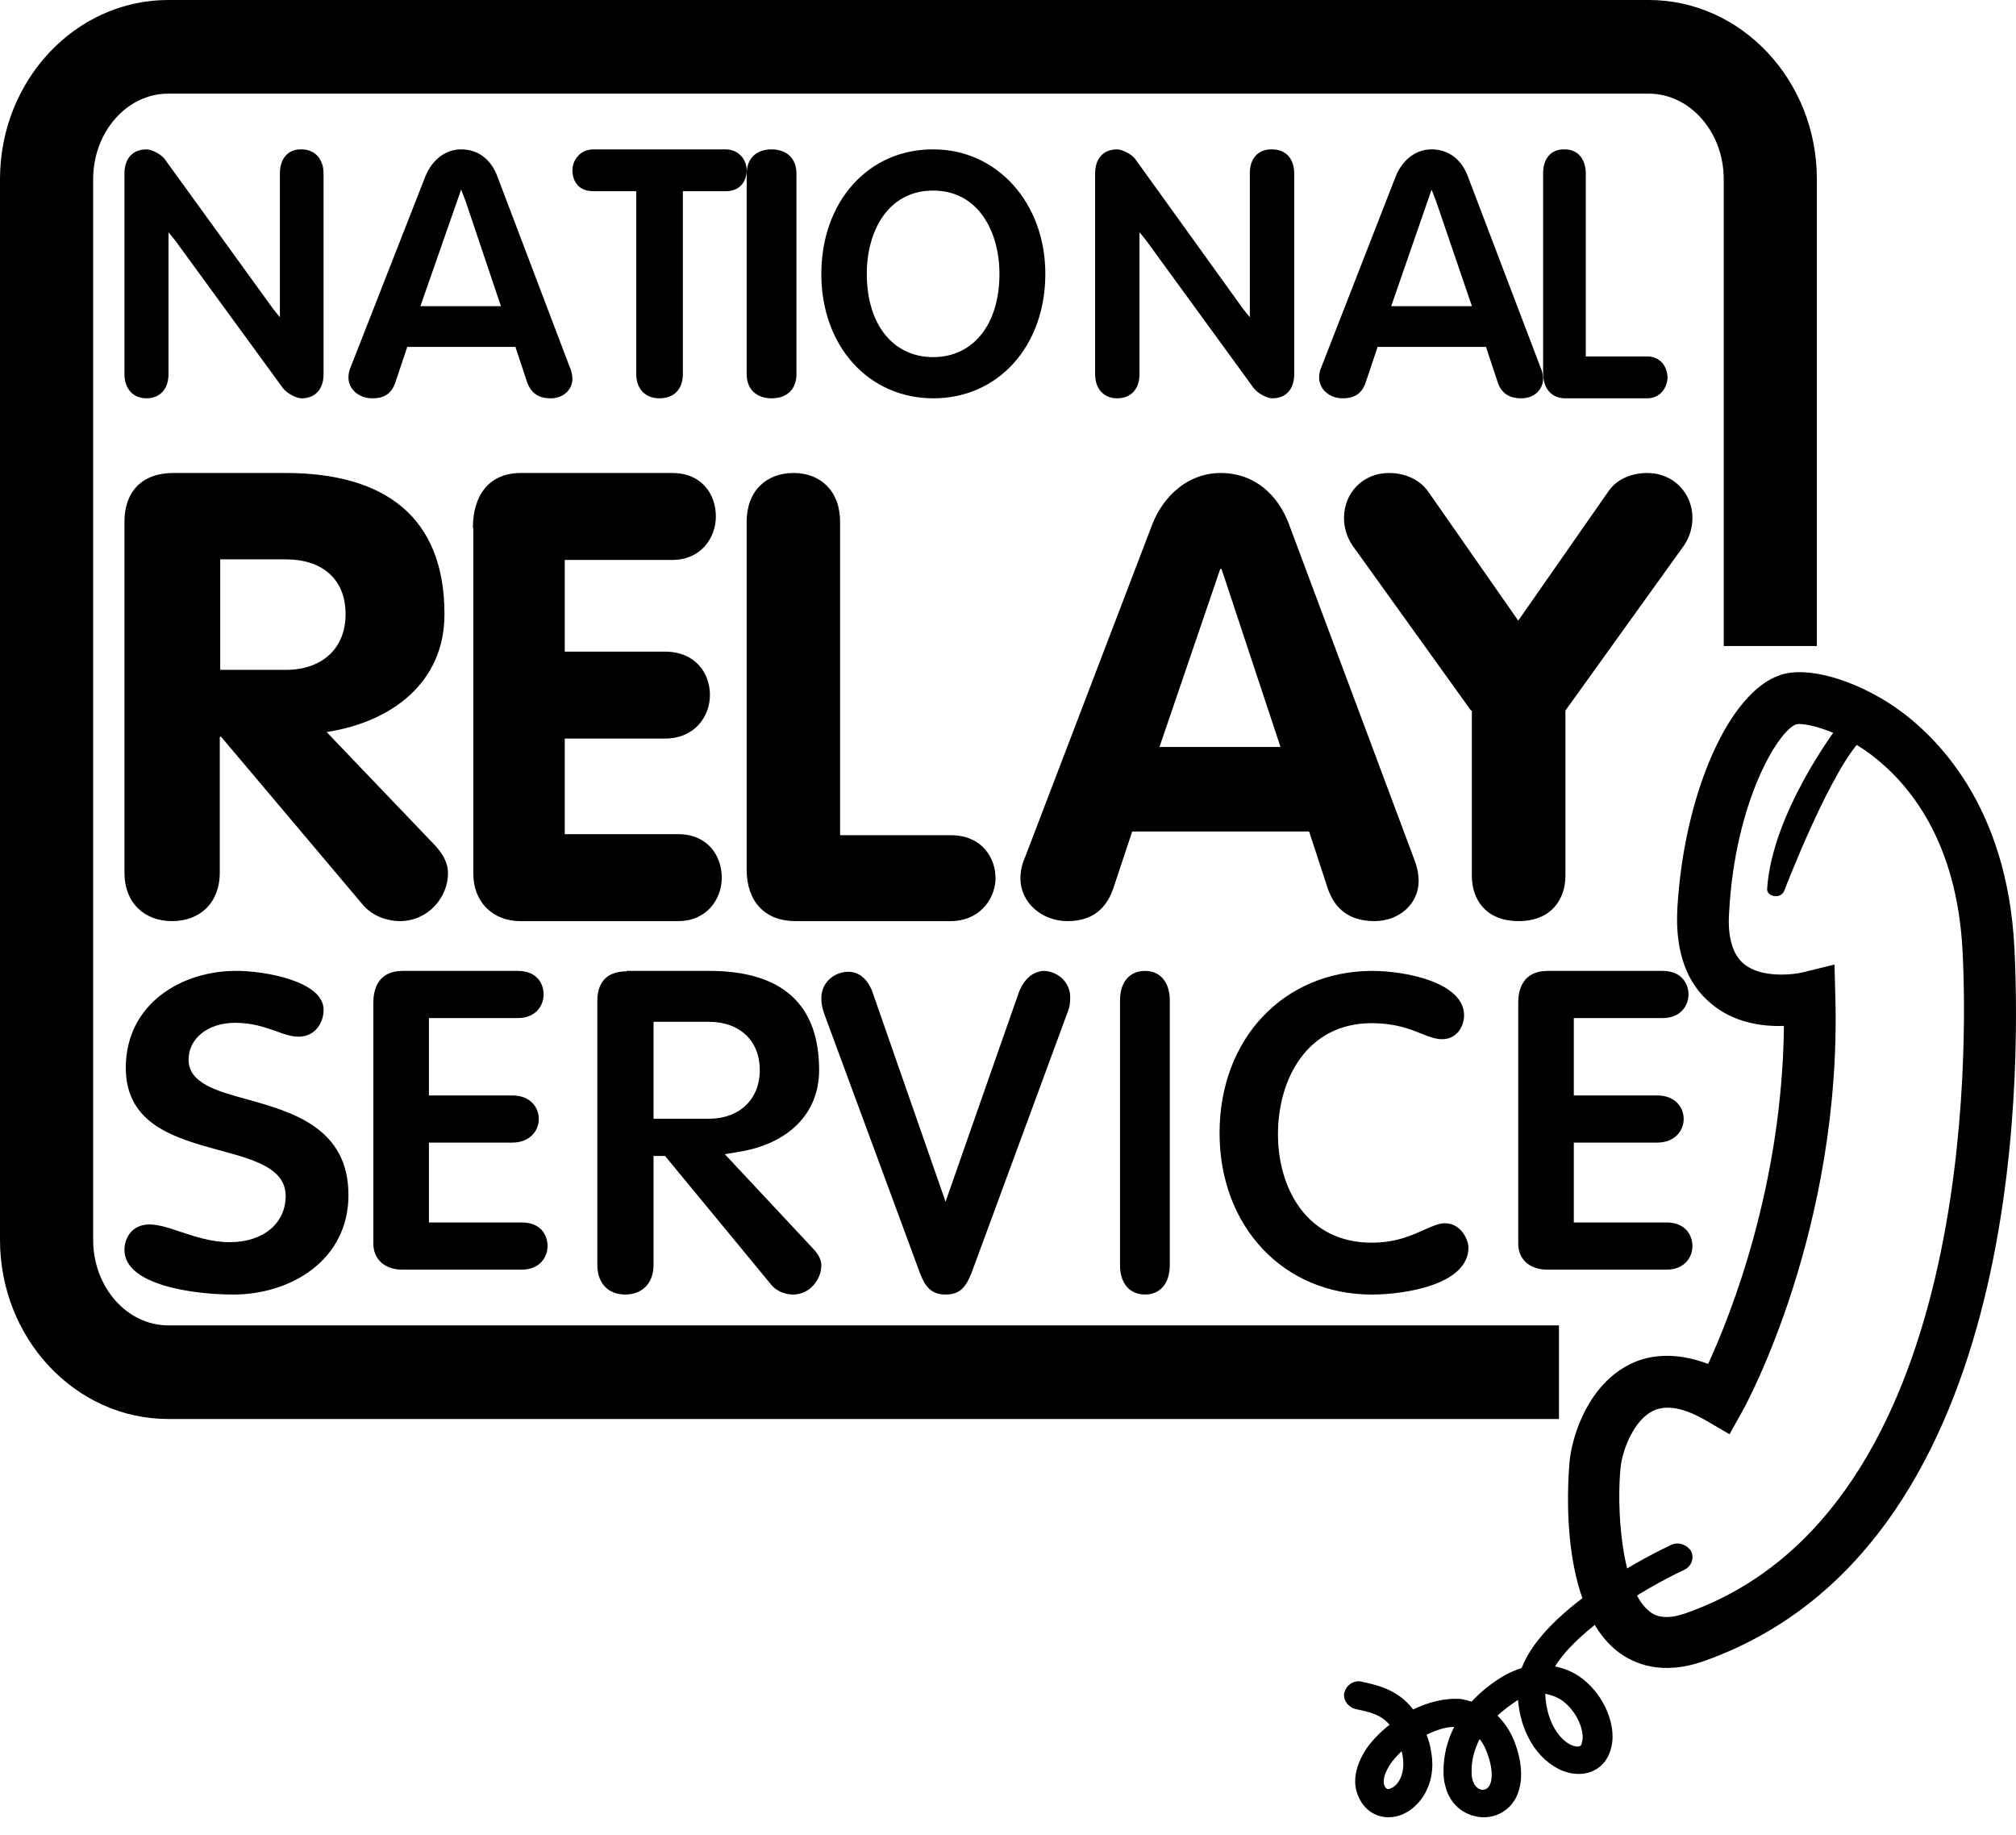
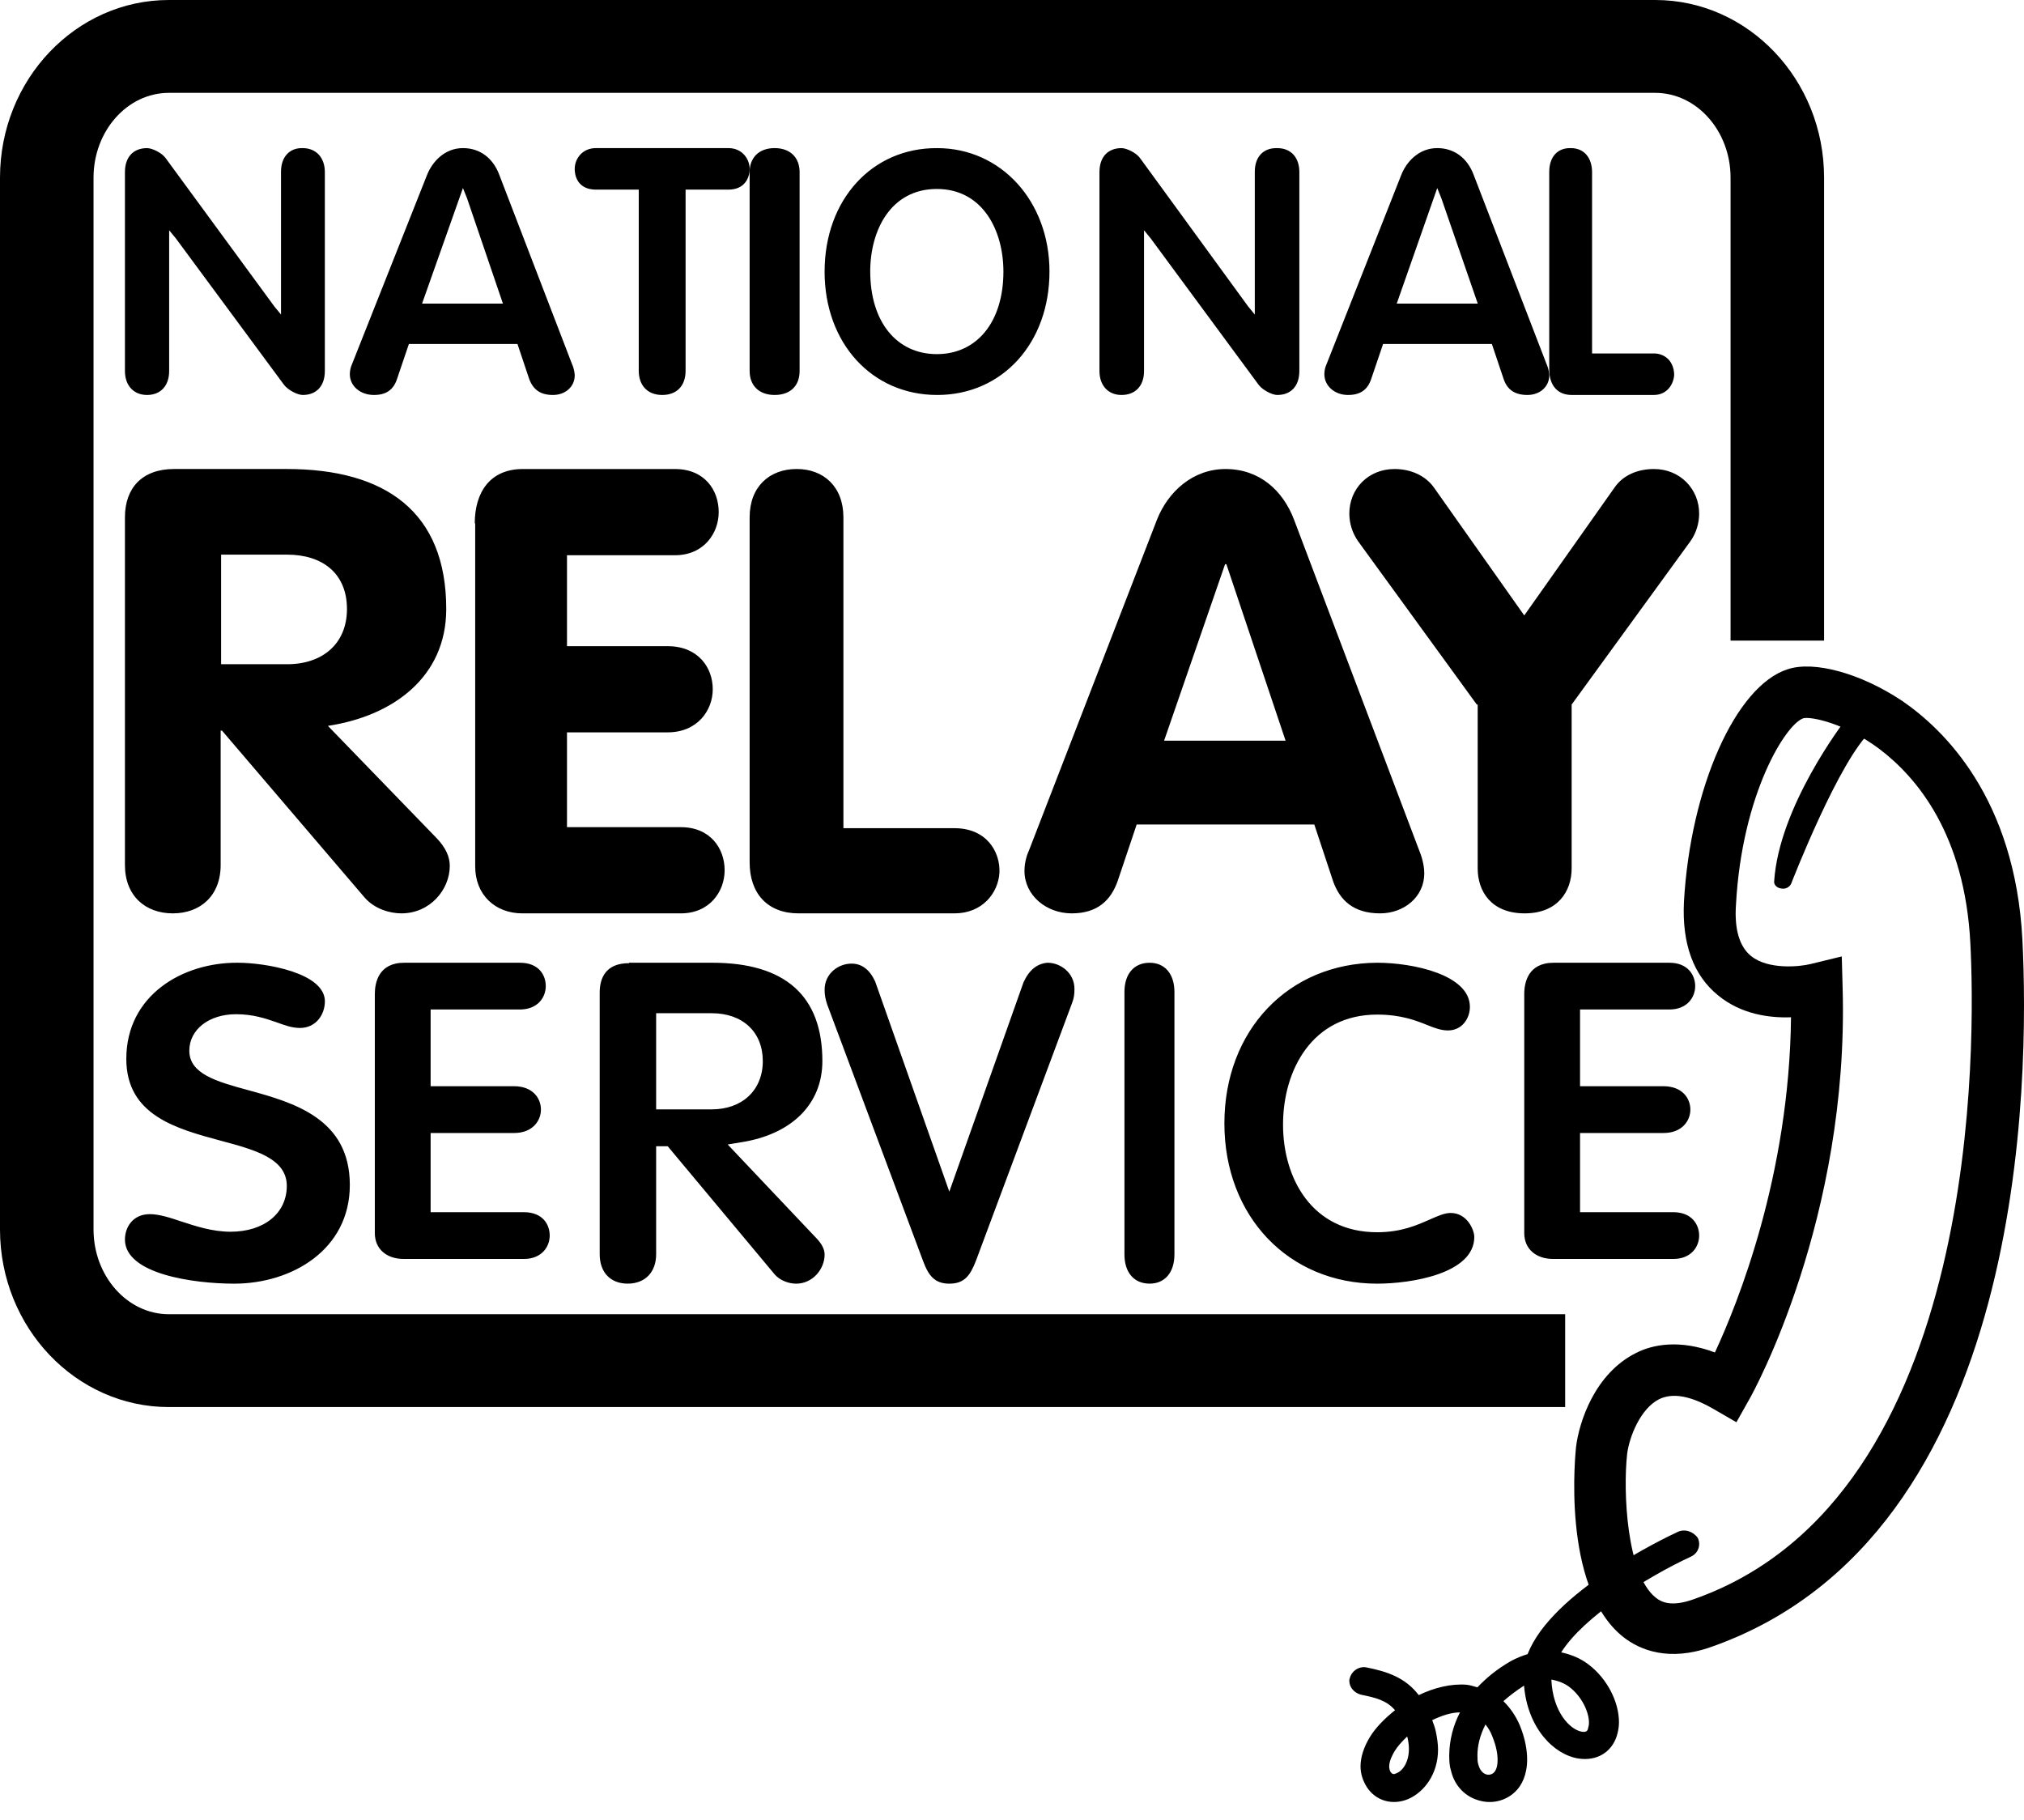
- <svg xmlns="http://www.w3.org/2000/svg" viewBox="0 0 100 91">
-   <g fill-rule="nonzero">
-     <path d="M8.343 0C3.743 0 0 3.986 0 8.884v52.603c0 4.897 3.744 8.883 8.343 8.883H77.33v-4.643H8.343c-2.054 0-3.722-1.908-3.722-4.24V8.884c0-2.332 1.668-4.24 3.722-4.24H81.78c2.053 0 3.722 1.908 3.722 4.24v23.153h4.62V8.884C90.123 3.986 86.38 0 81.781 0H8.343z" />
-     <path d="M6.173 25.876c0-1.477.854-2.42 2.43-2.42h5.562c4.882 0 7.882 2.142 7.882 7.001 0 3.404-2.627 5.353-5.846 5.845l5.386 5.63c.438.471.635.921.635 1.37 0 1.2-.985 2.377-2.386 2.377-.57 0-1.336-.214-1.84-.814l-7.028-8.327h-.066v6.722c0 1.541-1.007 2.419-2.364 2.419-1.358 0-2.365-.878-2.365-2.42V25.877zm4.751 7.343h3.263c1.751 0 2.955-1.027 2.955-2.762 0-1.776-1.204-2.718-2.955-2.718h-3.263v5.48zM23.457 26.173c0-1.552.756-2.716 2.372-2.716h7.517c1.47 0 2.163 1.056 2.163 2.155 0 1.056-.735 2.156-2.163 2.156h-5.333v4.548h4.976c1.49 0 2.226 1.056 2.226 2.155 0 1.056-.756 2.155-2.226 2.155h-4.976v4.742h5.627c1.449 0 2.162 1.056 2.162 2.156 0 1.056-.734 2.155-2.162 2.155h-7.832c-1.343 0-2.33-.927-2.33-2.35V26.174h-.021zM37.037 25.876c0-1.541.982-2.42 2.328-2.42 1.324 0 2.306.879 2.306 2.42v15.543h5.489c1.58 0 2.264 1.177 2.22 2.226-.063 1.028-.853 2.034-2.22 2.034h-7.71c-1.516 0-2.413-.985-2.413-2.548V25.876zM57.165 25.984c.546-1.39 1.768-2.527 3.383-2.527 1.681 0 2.838 1.074 3.384 2.527l6.198 16.578c.197.484.24.905.24 1.116 0 1.18-1.004 2.001-2.182 2.001-1.332 0-1.987-.674-2.314-1.58l-.938-2.864H56.16l-.938 2.822c-.328.948-.982 1.622-2.27 1.622-1.266 0-2.336-.906-2.336-2.127 0-.485.153-.864.219-1.011l6.33-16.557zm.35 11.059h6.002l-2.925-8.826h-.065l-3.013 8.826zM72.965 35.236l-5.868-8.171a2.438 2.438 0 0 1-.43-1.38c0-1.23.924-2.228 2.235-2.228.817 0 1.527.34 1.935.912l4.472 6.41 4.471-6.41c.409-.594 1.118-.912 1.935-.912 1.311 0 2.236 1.019 2.236 2.228 0 .489-.15.977-.43 1.38l-5.87 8.171v8.193c0 1.146-.687 2.25-2.32 2.25-1.656 0-2.323-1.104-2.323-2.25v-8.193h-.043zM88.32 33.472c-2.571.83-4.802 5.936-5.12 11.616-.107 2.106.467 3.702 1.699 4.702 1.126.936 2.528 1.127 3.59 1.085-.084 7.914-2.634 14.317-3.76 16.764-1.742-.66-3.06-.404-3.888.021-2.04 1.021-2.826 3.447-2.975 4.723 0 .064-.786 6.978 2.337 9.488.808.639 2.231 1.256 4.356.49 15.638-5.574 15.702-28.465 15.362-35.358-.361-7.085-3.888-10.531-5.95-11.957-2.018-1.361-4.334-2.02-5.651-1.574m-1.806 14.34c-.574-.469-.829-1.341-.744-2.575.298-5.531 2.465-9.042 3.336-9.318.382-.085 2.019.234 3.74 1.531 1.89 1.447 4.228 4.298 4.504 9.723.234 4.574.68 27.7-13.662 32.805-1.105.404-1.615.149-1.891-.085-1.424-1.149-1.615-5.297-1.403-7.19.107-.852.66-2.256 1.573-2.724.68-.34 1.572-.17 2.698.49l1.126.659.638-1.149c.212-.362 4.93-9.063 4.61-20.551l-.042-1.596-1.551.383c-.51.128-2.082.298-2.932-.404" />
-     <path d="M91.207 35.968c-.144.183-3.31 4.376-3.55 8.104-.024.182.144.344.36.365a.438.438 0 0 0 .48-.244c.023-.06 2.398-6.26 3.98-7.657.097-.102.145-.223.097-.345a.366.366 0 0 0-.288-.243l-.6-.142c-.192-.02-.383.04-.48.162M82.888 76.615c-.686.324-6.218 3.001-7.413 6.11a4.421 4.421 0 0 0-.82.345c-.707.41-1.239.864-1.659 1.317-.177-.043-.332-.108-.531-.13-.775-.064-1.616.151-2.368.518-.686-.906-1.616-1.187-2.567-1.381-.376-.086-.753.173-.841.54-.022.043-.022.086-.022.13 0 .323.243.604.575.69.73.151 1.262.28 1.682.777-.509.41-.952.864-1.24 1.338-.31.519-.464 1.015-.464 1.468 0 .367.11.713.31 1.037.442.69 1.261.928 2.036.604.796-.345 1.483-1.252 1.483-2.483 0-.28-.045-.582-.111-.906-.044-.216-.11-.367-.177-.561.442-.216.93-.389 1.372-.389a4.796 4.796 0 0 0-.531 2.159c0 .302.022.561.088.755.177.777.73 1.339 1.46 1.511a1.801 1.801 0 0 0 1.771-.518c.244-.259.531-.755.531-1.554 0-.453-.088-1.015-.354-1.684a3.782 3.782 0 0 0-.818-1.23c.287-.26.62-.518 1.018-.777.177 2.115 1.46 3.454 2.7 3.648.885.13 1.615-.302 1.88-1.123.067-.216.111-.453.111-.69 0-1.015-.575-2.18-1.505-2.893-.42-.324-.863-.497-1.35-.605 1.107-1.791 4.25-3.777 6.418-4.792a.694.694 0 0 0 .332-.928c-.221-.324-.642-.475-.996-.303M68.703 88.618a.586.586 0 0 1-.067-.28c0-.281.177-.605.266-.756.155-.26.376-.497.62-.734 0 .021.022.043.022.065.044.194.066.388.066.56 0 .649-.31 1.102-.62 1.21-.155.086-.22.021-.287-.065m4.758.13c-.2-.044-.354-.238-.42-.497-.045-.13-.045-.302-.045-.475 0-.432.11-.971.398-1.533.133.173.244.346.332.583.2.497.266.885.266 1.188 0 .302-.067.518-.177.626a.373.373 0 0 1-.354.108m4.714-2.138c-.598-.086-1.461-.993-1.527-2.612.354.065.663.195.885.367.62.475.974 1.252.974 1.792 0 .108-.023.194-.045.28-.022.13-.088.195-.287.173M13.884 8.585v7.146l-.33-.407-5.36-7.402c-.186-.279-.68-.514-.928-.514-.68 0-1.093.45-1.093 1.198v9.949c0 .727.433 1.198 1.093 1.198.66 0 1.092-.45 1.092-1.198v-7.039l.33.406 5.34 7.318c.207.278.681.513.929.513.68 0 1.092-.45 1.092-1.198V8.606c0-.727-.433-1.198-1.092-1.198-.66-.021-1.073.45-1.073 1.177M21.1 8.746l-3.704 9.456a1.255 1.255 0 0 0-.112.51c0 .595.516 1.041 1.19 1.041.606 0 .965-.255 1.144-.807l.584-1.743h5.365l.583 1.764c.202.531.562.786 1.168.786.628 0 1.077-.425 1.077-.977 0-.085-.022-.32-.135-.574L24.67 8.746c-.314-.85-.965-1.339-1.796-1.339-.92 0-1.526.702-1.773 1.34zm1.773.659l.202.51 1.773 5.27h-3.995l2.02-5.78zM29.443 7.407c-.677 0-1.048.54-1.048 1.038s.262 1.038 1.048 1.038h2.116v9.06c0 .734.437 1.21 1.157 1.21s1.157-.454 1.157-1.21v-9.06h2.117c.763 0 1.047-.54 1.047-1.038 0-.497-.371-1.038-1.047-1.038h-6.547zM37.037 8.606v9.949c0 .727.466 1.198 1.235 1.198.768 0 1.234-.45 1.234-1.198v-9.95c0-.727-.466-1.198-1.234-1.198-.77 0-1.235.471-1.235 1.199M40.74 13.58c0 3.582 2.337 6.173 5.566 6.173 3.21 0 5.546-2.591 5.546-6.173 0-3.518-2.397-6.172-5.546-6.172-3.23-.022-5.565 2.59-5.565 6.172m2.254 0c0-2.064 1.016-4.129 3.291-4.129s3.29 2.086 3.29 4.13c0 2.506-1.3 4.129-3.29 4.129s-3.29-1.623-3.29-4.13M61.996 8.585v7.146l-.33-.407-5.329-7.402c-.185-.279-.679-.514-.925-.514-.68 0-1.091.45-1.091 1.198v9.949c0 .727.432 1.198 1.09 1.198.68 0 1.112-.45 1.112-1.198v-7.039l.329.406 5.33 7.318c.205.278.678.513.925.513.679 0 1.09-.45 1.09-1.198V8.606c0-.727-.411-1.198-1.09-1.198-.7-.021-1.111.45-1.111 1.177M69.233 8.746l-3.688 9.456a1.253 1.253 0 0 0-.113.51c0 .595.517 1.041 1.17 1.041.607 0 .967-.255 1.147-.807l.585-1.743h5.375l.585 1.764c.18.531.562.786 1.17.786.63 0 1.08-.425 1.08-.977 0-.085-.023-.32-.136-.574L72.81 8.746c-.315-.85-.968-1.339-1.8-1.339-.922 0-1.53.702-1.777 1.34zm1.777.659l.203.51 1.799 5.27h-4.004l2.002-5.78z" />
-     <path d="M76.543 8.597v9.88c0 .8.416 1.276 1.108 1.276h4.056c.633 0 .97-.497 1.009-.994 0-.303-.099-.584-.277-.779a.97.97 0 0 0-.732-.302H78.66v-9.06c0-.734-.396-1.21-1.048-1.21-.673-.022-1.069.454-1.069 1.19M6.24 52.955c0 2.832 2.487 3.497 4.682 4.098 1.658.45 3.248.88 3.248 2.253 0 1.373-1.12 2.295-2.778 2.295-.896 0-1.725-.279-2.441-.515-.56-.193-1.098-.364-1.546-.364-.851 0-1.232.665-1.232 1.266 0 1.737 3.405 2.21 5.399 2.21 2.845 0 5.712-1.696 5.712-4.935 0-3.326-2.778-4.12-5.018-4.742-1.568-.43-2.912-.816-2.912-1.974 0-1.051.963-1.824 2.307-1.824.851 0 1.456.215 2.016.408.404.15.762.279 1.143.279.806 0 1.232-.687 1.232-1.33 0-1.438-2.957-1.932-4.301-1.932-2.733-.021-5.511 1.631-5.511 4.807M19.973 48.148c-1.26 0-1.454.985-1.454 1.56V61.67c0 .78.564 1.293 1.433 1.293h5.927c.89 0 1.281-.616 1.281-1.17 0-.533-.325-1.17-1.28-1.17h-4.604v-3.96h4.126c.912 0 1.324-.615 1.324-1.169 0-.575-.412-1.17-1.324-1.17h-4.126v-3.837h4.408c.89 0 1.281-.615 1.281-1.17 0-.533-.326-1.169-1.281-1.169h-5.71zM31.079 48.17c-1.186 0-1.45.79-1.45 1.471v13.086c0 .9.528 1.47 1.384 1.47.856 0 1.405-.57 1.405-1.47v-5.402h.571l5.27 6.39c.286.35.747.483 1.076.483.835 0 1.406-.747 1.406-1.45 0-.263-.132-.526-.374-.79l-4.413-4.72.659-.11c2.503-.395 4.018-1.91 4.018-4.062 0-3.25-1.823-4.918-5.446-4.918H31.08v.022zm1.34 2.503h2.744c1.537 0 2.525.944 2.525 2.393 0 1.45-1.01 2.415-2.525 2.415h-2.745v-4.808zM50.568 49.13c-.02.043-3.665 10.466-3.665 10.466l-3.664-10.51c-.267-.589-.656-.894-1.167-.894-.656 0-1.331.501-1.331 1.308 0 .262.04.458.123.72l4.75 12.865c.266.72.573 1.113 1.29 1.113.736 0 1.023-.393 1.31-1.134l4.75-12.888c.102-.262.122-.458.122-.72 0-.806-.696-1.308-1.33-1.308-.512.044-.901.349-1.188.981M55.556 49.61v13.127c0 .894.466 1.46 1.244 1.46.758 0 1.225-.566 1.225-1.46V49.609c0-.894-.467-1.46-1.225-1.46-.778 0-1.244.566-1.244 1.46M60.494 56.184c0 4.65 3.178 8.014 7.546 8.014 1.664 0 4.8-.493 4.8-2.336 0-.343-.346-1.2-1.168-1.2-.303 0-.627.15-1.016.321-.627.279-1.406.643-2.616.643-3.222 0-4.649-2.7-4.649-5.378 0-2.743 1.449-5.507 4.649-5.507 1.189 0 1.924.3 2.508.536.367.15.67.257.994.257.692 0 1.081-.6 1.081-1.179 0-1.607-2.81-2.207-4.583-2.207-4.39.022-7.546 3.386-7.546 8.036M76.763 48.148c-1.259 0-1.454.985-1.454 1.56V61.67c0 .78.564 1.293 1.433 1.293h5.928c.89 0 1.28-.616 1.28-1.17 0-.533-.347-1.17-1.28-1.17h-4.604v-3.96h4.126c.912 0 1.324-.615 1.324-1.169 0-.575-.412-1.17-1.324-1.17h-4.126v-3.837h4.408c.89 0 1.281-.615 1.281-1.17 0-.533-.347-1.169-1.28-1.169h-5.712z" />
+ <svg xmlns="http://www.w3.org/2000/svg" width="99px" height="89px" viewBox="0 0 99 89" version="1.1">
+   <defs />
+   <g id="Page-1" stroke="none" stroke-width="1" fill="none" fill-rule="evenodd">
+     <g id="nrs-logo" fill-rule="nonzero" fill="#000000">
+       <path d="M8.26,0 C3.706,0 0,3.898 0,8.689 L0,60.136 C0,64.925 3.707,68.823 8.26,68.823 L76.557,68.823 L76.557,64.282 L8.26,64.282 C6.226,64.282 4.575,62.416 4.575,60.136 L4.575,8.689 C4.575,6.408 6.226,4.542 8.26,4.542 L80.962,4.542 C82.995,4.542 84.647,6.408 84.647,8.689 L84.647,31.333 L89.221,31.333 L89.221,8.689 C89.222,3.898 85.516,0 80.963,0 L8.26,0 Z" id="Shape" />
+       <path d="M6.111,25.307 C6.111,23.863 6.957,22.94 8.517,22.94 L14.023,22.94 C18.857,22.94 21.827,25.035 21.827,29.788 C21.827,33.117 19.226,35.023 16.039,35.504 L21.371,41.01 C21.805,41.471 22,41.911 22,42.35 C22,43.524 21.025,44.675 19.638,44.675 C19.073,44.675 18.315,44.466 17.816,43.879 L10.858,35.735 L10.793,35.735 L10.793,42.309 C10.793,43.816 9.796,44.675 8.453,44.675 C7.108,44.675 6.111,43.816 6.111,42.308 L6.111,25.308 L6.111,25.307 Z M10.815,32.489 L14.045,32.489 C15.779,32.489 16.971,31.484 16.971,29.788 C16.971,28.051 15.779,27.129 14.045,27.129 L10.815,27.129 L10.815,32.489 Z M23.222,25.598 C23.222,24.08 23.971,22.941 25.571,22.941 L33.013,22.941 C34.468,22.941 35.154,23.974 35.154,25.049 C35.154,26.082 34.426,27.158 33.013,27.158 L27.733,27.158 L27.733,31.606 L32.659,31.606 C34.134,31.606 34.863,32.639 34.863,33.713 C34.863,34.746 34.114,35.821 32.659,35.821 L27.733,35.821 L27.733,40.459 L33.304,40.459 C34.738,40.459 35.444,41.492 35.444,42.567 C35.444,43.6 34.717,44.675 33.304,44.675 L25.55,44.675 C24.22,44.675 23.243,43.768 23.243,42.377 L23.243,25.599 L23.222,25.599 L23.222,25.598 Z M36.667,25.307 C36.667,23.8 37.639,22.94 38.971,22.94 C40.282,22.94 41.254,23.8 41.254,25.307 L41.254,40.509 L46.688,40.509 C48.253,40.509 48.93,41.66 48.886,42.686 C48.824,43.691 48.042,44.675 46.688,44.675 L39.056,44.675 C37.555,44.675 36.667,43.712 36.667,42.183 L36.667,25.307 Z M56.593,25.413 C57.134,24.053 58.344,22.941 59.943,22.941 C61.607,22.941 62.752,23.992 63.293,25.413 L69.429,41.627 C69.624,42.1 69.666,42.512 69.666,42.718 C69.666,43.872 68.672,44.675 67.506,44.675 C66.187,44.675 65.539,44.016 65.215,43.13 L64.287,40.329 L55.598,40.329 L54.67,43.089 C54.345,44.016 53.698,44.675 52.422,44.675 C51.169,44.675 50.11,43.789 50.11,42.595 C50.11,42.12 50.261,41.75 50.327,41.606 L56.593,25.413 L56.593,25.413 Z M56.94,36.229 L62.882,36.229 L59.986,27.597 L59.922,27.597 L56.939,36.229 L56.94,36.229 Z M72.235,34.462 L66.426,26.47 C66.149,26.073 66.001,25.603 66,25.12 C66,23.918 66.915,22.941 68.213,22.941 C69.022,22.941 69.725,23.274 70.129,23.833 L74.556,30.103 L78.982,23.833 C79.387,23.252 80.089,22.941 80.898,22.941 C82.196,22.941 83.111,23.938 83.111,25.12 C83.111,25.599 82.963,26.076 82.686,26.47 L76.874,34.462 L76.874,42.475 C76.874,43.595 76.194,44.675 74.578,44.675 C72.938,44.675 72.278,43.595 72.278,42.475 L72.278,34.462 L72.235,34.462 Z M87.437,32.736 C84.892,33.548 82.683,38.542 82.368,44.097 C82.262,46.157 82.83,47.718 84.05,48.696 C85.165,49.611 86.553,49.798 87.604,49.757 C87.521,57.497 84.996,63.759 83.882,66.152 C82.157,65.507 80.852,65.757 80.033,66.173 C78.013,67.172 77.235,69.544 77.087,70.792 C77.087,70.855 76.309,77.617 79.401,80.072 C80.201,80.697 81.61,81.3 83.713,80.551 C99.195,75.099 99.258,52.711 98.922,45.97 C98.564,39.041 95.073,35.67 93.031,34.276 C91.033,32.945 88.741,32.3 87.437,32.736 L87.437,32.736 Z M85.649,46.761 C85.081,46.302 84.828,45.45 84.912,44.243 C85.207,38.833 87.353,35.4 88.215,35.13 C88.593,35.046 90.214,35.358 91.918,36.627 C93.789,38.042 96.103,40.83 96.376,46.136 C96.608,50.61 97.05,73.227 82.851,78.22 C81.757,78.615 81.252,78.366 80.979,78.137 C79.569,77.013 79.38,72.957 79.59,71.105 C79.696,70.272 80.243,68.899 81.147,68.441 C81.821,68.108 82.704,68.275 83.818,68.92 L84.933,69.565 L85.565,68.441 C85.775,68.087 90.445,59.577 90.129,48.342 L90.087,46.781 L88.552,47.155 C88.047,47.281 86.49,47.447 85.649,46.76 L85.649,46.761 Z" id="Shape" />
+       <path d="M90.295,35.177 C90.152,35.356 87.018,39.457 86.78,43.103 C86.757,43.281 86.923,43.44 87.137,43.46 C87.332,43.498 87.528,43.399 87.612,43.222 C87.635,43.163 89.986,37.099 91.552,35.733 C91.648,35.633 91.696,35.515 91.648,35.396 C91.605,35.27 91.495,35.179 91.363,35.158 L90.769,35.019 C90.579,34.999 90.39,35.058 90.294,35.177 L90.295,35.177 Z M82.059,74.931 C81.38,75.248 75.903,77.866 74.72,80.907 C74.439,80.992 74.167,81.105 73.908,81.244 C73.209,81.645 72.682,82.089 72.266,82.532 C72.091,82.49 71.937,82.427 71.74,82.405 C70.973,82.343 70.141,82.553 69.396,82.912 C68.717,82.026 67.796,81.751 66.855,81.561 C66.482,81.477 66.109,81.73 66.022,82.089 C66,82.131 66,82.173 66,82.216 C66,82.532 66.241,82.807 66.57,82.891 C67.292,83.039 67.819,83.165 68.235,83.651 C67.731,84.052 67.292,84.496 67.007,84.96 C66.7,85.467 66.548,85.952 66.548,86.396 C66.548,86.754 66.657,87.093 66.855,87.41 C67.292,88.085 68.103,88.317 68.87,88 C69.658,87.663 70.339,86.776 70.339,85.572 C70.339,85.298 70.294,85.003 70.229,84.686 C70.185,84.475 70.12,84.327 70.053,84.137 C70.491,83.926 70.974,83.757 71.412,83.757 C71.071,84.41 70.891,85.134 70.886,85.868 C70.886,86.164 70.908,86.417 70.973,86.607 C71.148,87.367 71.696,87.916 72.418,88.085 C73.053,88.247 73.726,88.052 74.172,87.578 C74.413,87.325 74.697,86.84 74.697,86.058 C74.697,85.615 74.61,85.065 74.347,84.411 C74.16,83.961 73.885,83.553 73.537,83.208 C73.821,82.954 74.151,82.702 74.545,82.448 C74.72,84.517 75.99,85.826 77.218,86.016 C78.094,86.143 78.817,85.721 79.079,84.918 C79.146,84.706 79.189,84.475 79.189,84.243 C79.189,83.25 78.62,82.111 77.699,81.413 C77.283,81.097 76.845,80.927 76.363,80.822 C77.459,79.07 80.57,77.128 82.716,76.135 C82.882,76.058 83.011,75.919 83.072,75.749 C83.134,75.579 83.124,75.391 83.045,75.227 C82.826,74.911 82.41,74.763 82.059,74.931 L82.059,74.931 Z M68.016,86.67 C67.971,86.586 67.948,86.492 67.95,86.397 C67.95,86.122 68.125,85.805 68.213,85.657 C68.366,85.403 68.585,85.171 68.827,84.939 C68.827,84.96 68.849,84.981 68.849,85.003 C68.892,85.193 68.914,85.382 68.914,85.551 C68.914,86.185 68.607,86.628 68.3,86.734 C68.147,86.818 68.082,86.754 68.016,86.67 L68.016,86.67 Z M72.726,86.797 C72.528,86.754 72.376,86.565 72.311,86.311 C72.266,86.184 72.266,86.016 72.266,85.847 C72.266,85.424 72.375,84.897 72.66,84.348 C72.792,84.517 72.902,84.686 72.989,84.918 C73.187,85.404 73.252,85.783 73.252,86.08 C73.252,86.375 73.186,86.586 73.077,86.692 C72.987,86.786 72.854,86.826 72.726,86.797 L72.726,86.797 Z M77.393,84.706 C76.801,84.622 75.947,83.735 75.882,82.152 C76.232,82.215 76.538,82.343 76.758,82.511 C77.371,82.975 77.722,83.735 77.722,84.263 C77.722,84.369 77.699,84.453 77.677,84.537 C77.656,84.664 77.59,84.728 77.393,84.706 L77.393,84.706 Z M13.745,8.396 L13.745,15.385 L13.418,14.987 L8.112,7.748 C7.928,7.475 7.439,7.245 7.193,7.245 C6.52,7.245 6.111,7.685 6.111,8.417 L6.111,18.147 C6.111,18.858 6.54,19.319 7.193,19.319 C7.847,19.319 8.274,18.879 8.274,18.147 L8.274,11.263 L8.601,11.66 L13.888,18.817 C14.093,19.089 14.562,19.319 14.807,19.319 C15.481,19.319 15.889,18.879 15.889,18.147 L15.889,8.417 C15.889,7.706 15.46,7.245 14.807,7.245 C14.154,7.225 13.745,7.685 13.745,8.396 L13.745,8.396 Z M20.889,8.554 L17.222,17.802 C17.15,17.959 17.112,18.129 17.111,18.301 C17.111,18.883 17.622,19.319 18.289,19.319 C18.889,19.319 19.245,19.069 19.422,18.53 L20,16.825 L25.311,16.825 L25.889,18.55 C26.088,19.069 26.445,19.319 27.045,19.319 C27.667,19.319 28.111,18.903 28.111,18.363 C28.111,18.28 28.089,18.05 27.977,17.802 L24.423,8.554 C24.112,7.722 23.468,7.244 22.645,7.244 C21.734,7.244 21.135,7.931 20.89,8.555 L20.889,8.554 Z M22.644,9.198 L22.844,9.697 L24.6,14.851 L20.644,14.851 L22.644,9.198 Z M29.149,7.244 C28.478,7.244 28.111,7.772 28.111,8.259 C28.111,8.746 28.37,9.275 29.149,9.275 L31.243,9.275 L31.243,18.135 C31.243,18.853 31.676,19.319 32.389,19.319 C33.102,19.319 33.534,18.875 33.534,18.135 L33.534,9.275 L35.63,9.275 C36.385,9.275 36.667,8.746 36.667,8.259 C36.667,7.773 36.299,7.244 35.63,7.244 L29.149,7.244 Z M36.667,8.417 L36.667,18.147 C36.667,18.858 37.128,19.319 37.889,19.319 C38.65,19.319 39.111,18.879 39.111,18.147 L39.111,8.416 C39.111,7.705 38.65,7.244 37.889,7.244 C37.127,7.244 36.667,7.705 36.667,8.417 L36.667,8.417 Z M40.333,13.282 C40.333,16.785 42.646,19.319 45.843,19.319 C49.021,19.319 51.333,16.785 51.333,13.282 C51.333,9.841 48.96,7.245 45.843,7.245 C42.645,7.224 40.334,9.778 40.334,13.282 L40.333,13.282 Z M42.565,13.282 C42.565,11.263 43.571,9.243 45.823,9.243 C48.075,9.243 49.08,11.283 49.08,13.283 C49.08,15.733 47.793,17.321 45.823,17.321 C43.853,17.321 42.566,15.733 42.566,13.282 L42.565,13.282 Z M61.376,8.396 L61.376,15.385 L61.049,14.987 L55.774,7.748 C55.59,7.475 55.101,7.245 54.858,7.245 C54.185,7.245 53.778,7.685 53.778,8.417 L53.778,18.147 C53.778,18.858 54.205,19.319 54.857,19.319 C55.53,19.319 55.958,18.879 55.958,18.147 L55.958,11.263 L56.283,11.66 L61.56,18.817 C61.763,19.089 62.231,19.319 62.476,19.319 C63.148,19.319 63.555,18.879 63.555,18.147 L63.555,8.417 C63.555,7.706 63.148,7.245 62.476,7.245 C61.783,7.225 61.376,7.685 61.376,8.396 L61.376,8.396 Z M68.541,8.554 L64.89,17.802 C64.817,17.959 64.779,18.129 64.778,18.301 C64.778,18.883 65.29,19.319 65.936,19.319 C66.537,19.319 66.893,19.069 67.072,18.53 L67.651,16.825 L72.972,16.825 L73.551,18.55 C73.729,19.069 74.107,19.319 74.709,19.319 C75.333,19.319 75.779,18.903 75.779,18.363 C75.779,18.28 75.756,18.05 75.644,17.802 L72.082,8.554 C71.77,7.722 71.124,7.244 70.3,7.244 C69.387,7.244 68.785,7.931 68.541,8.555 L68.541,8.554 Z M70.3,9.198 L70.501,9.697 L72.282,14.851 L68.318,14.851 L70.3,9.198 Z" id="Shape" />
+       <path d="M75.778,8.408 L75.778,18.071 C75.778,18.853 76.189,19.319 76.874,19.319 L80.89,19.319 C81.517,19.319 81.85,18.833 81.889,18.347 C81.889,18.05 81.791,17.776 81.615,17.585 C81.427,17.389 81.163,17.282 80.89,17.289 L77.873,17.289 L77.873,8.429 C77.873,7.711 77.481,7.245 76.836,7.245 C76.17,7.224 75.778,7.689 75.778,8.409 L75.778,8.408 Z M6.178,51.791 C6.178,54.561 8.64,55.211 10.813,55.799 C12.454,56.239 14.028,56.66 14.028,58.003 C14.028,59.345 12.919,60.247 11.278,60.247 C10.391,60.247 9.57,59.974 8.861,59.743 C8.307,59.555 7.774,59.387 7.331,59.387 C6.488,59.387 6.111,60.038 6.111,60.626 C6.111,62.324 9.482,62.787 11.456,62.787 C14.273,62.787 17.111,61.128 17.111,57.961 C17.111,54.708 14.361,53.931 12.143,53.323 C10.591,52.902 9.26,52.525 9.26,51.392 C9.26,50.364 10.214,49.608 11.544,49.608 C12.387,49.608 12.986,49.818 13.54,50.007 C13.94,50.154 14.295,50.28 14.672,50.28 C15.47,50.28 15.891,49.608 15.891,48.979 C15.891,47.573 12.964,47.09 11.633,47.09 C8.928,47.069 6.178,48.685 6.178,51.791 L6.178,51.791 Z M19.773,47.09 C18.526,47.09 18.334,48.053 18.334,48.616 L18.334,60.315 C18.334,61.077 18.892,61.579 19.752,61.579 L25.62,61.579 C26.501,61.579 26.888,60.977 26.888,60.435 C26.888,59.914 26.567,59.291 25.621,59.291 L21.063,59.291 L21.063,55.418 L25.148,55.418 C26.051,55.418 26.459,54.816 26.459,54.274 C26.459,53.712 26.051,53.13 25.148,53.13 L21.063,53.13 L21.063,49.377 L25.427,49.377 C26.308,49.377 26.695,48.776 26.695,48.233 C26.695,47.712 26.373,47.09 25.427,47.09 L19.774,47.09 L19.773,47.09 Z M30.768,47.111 C29.594,47.111 29.333,47.884 29.333,48.55 L29.333,61.348 C29.333,62.229 29.855,62.786 30.703,62.786 C31.55,62.786 32.094,62.229 32.094,61.348 L32.094,56.065 L32.659,56.065 L37.876,62.315 C38.16,62.657 38.616,62.787 38.942,62.787 C39.768,62.787 40.334,62.056 40.334,61.369 C40.334,61.112 40.203,60.854 39.963,60.596 L35.594,55.98 L36.247,55.872 C38.725,55.486 40.225,54.004 40.225,51.9 C40.225,48.721 38.42,47.09 34.833,47.09 L30.769,47.09 L30.769,47.111 L30.768,47.111 Z M32.095,49.559 L34.811,49.559 C36.333,49.559 37.311,50.483 37.311,51.9 C37.311,53.318 36.311,54.262 34.811,54.262 L32.094,54.262 L32.094,49.559 L32.095,49.559 Z M50.062,48.05 C50.043,48.092 46.434,58.286 46.434,58.286 L42.807,48.007 C42.542,47.431 42.157,47.133 41.651,47.133 C41.002,47.133 40.334,47.623 40.334,48.412 C40.334,48.668 40.373,48.86 40.455,49.116 L45.158,61.699 C45.421,62.403 45.725,62.787 46.435,62.787 C47.164,62.787 47.448,62.403 47.732,61.678 L52.434,49.073 C52.535,48.817 52.555,48.625 52.555,48.369 C52.555,47.581 51.866,47.09 51.238,47.09 C50.732,47.133 50.346,47.431 50.062,48.049 L50.062,48.05 Z M55,48.52 L55,61.358 C55,62.233 55.462,62.786 56.232,62.786 C56.982,62.786 57.445,62.233 57.445,61.358 L57.445,48.519 C57.445,47.644 56.982,47.091 56.232,47.091 C55.462,47.091 55,47.644 55,48.519 L55,48.52 Z M59.889,54.949 C59.889,59.497 63.035,62.787 67.36,62.787 C69.007,62.787 72.112,62.305 72.112,60.502 C72.112,60.167 71.769,59.329 70.955,59.329 C70.655,59.329 70.335,59.475 69.949,59.643 C69.329,59.916 68.558,60.272 67.36,60.272 C64.17,60.272 62.757,57.631 62.757,55.012 C62.757,52.329 64.192,49.626 67.36,49.626 C68.537,49.626 69.264,49.919 69.843,50.15 C70.206,50.297 70.506,50.401 70.827,50.401 C71.512,50.401 71.897,49.815 71.897,49.248 C71.897,47.677 69.115,47.09 67.36,47.09 C63.014,47.111 59.889,50.401 59.889,54.949 L59.889,54.949 Z M75.995,47.09 C74.749,47.09 74.556,48.053 74.556,48.616 L74.556,60.315 C74.556,61.077 75.114,61.579 75.975,61.579 L81.843,61.579 C82.724,61.579 83.111,60.977 83.111,60.435 C83.111,59.914 82.767,59.291 81.843,59.291 L77.285,59.291 L77.285,55.418 L81.37,55.418 C82.273,55.418 82.681,54.816 82.681,54.274 C82.681,53.712 82.273,53.13 81.37,53.13 L77.285,53.13 L77.285,49.377 L81.649,49.377 C82.53,49.377 82.917,48.776 82.917,48.233 C82.917,47.712 82.574,47.09 81.65,47.09 L75.995,47.09 L75.995,47.09 Z" id="Shape" />
+     </g>
  </g>
</svg>
